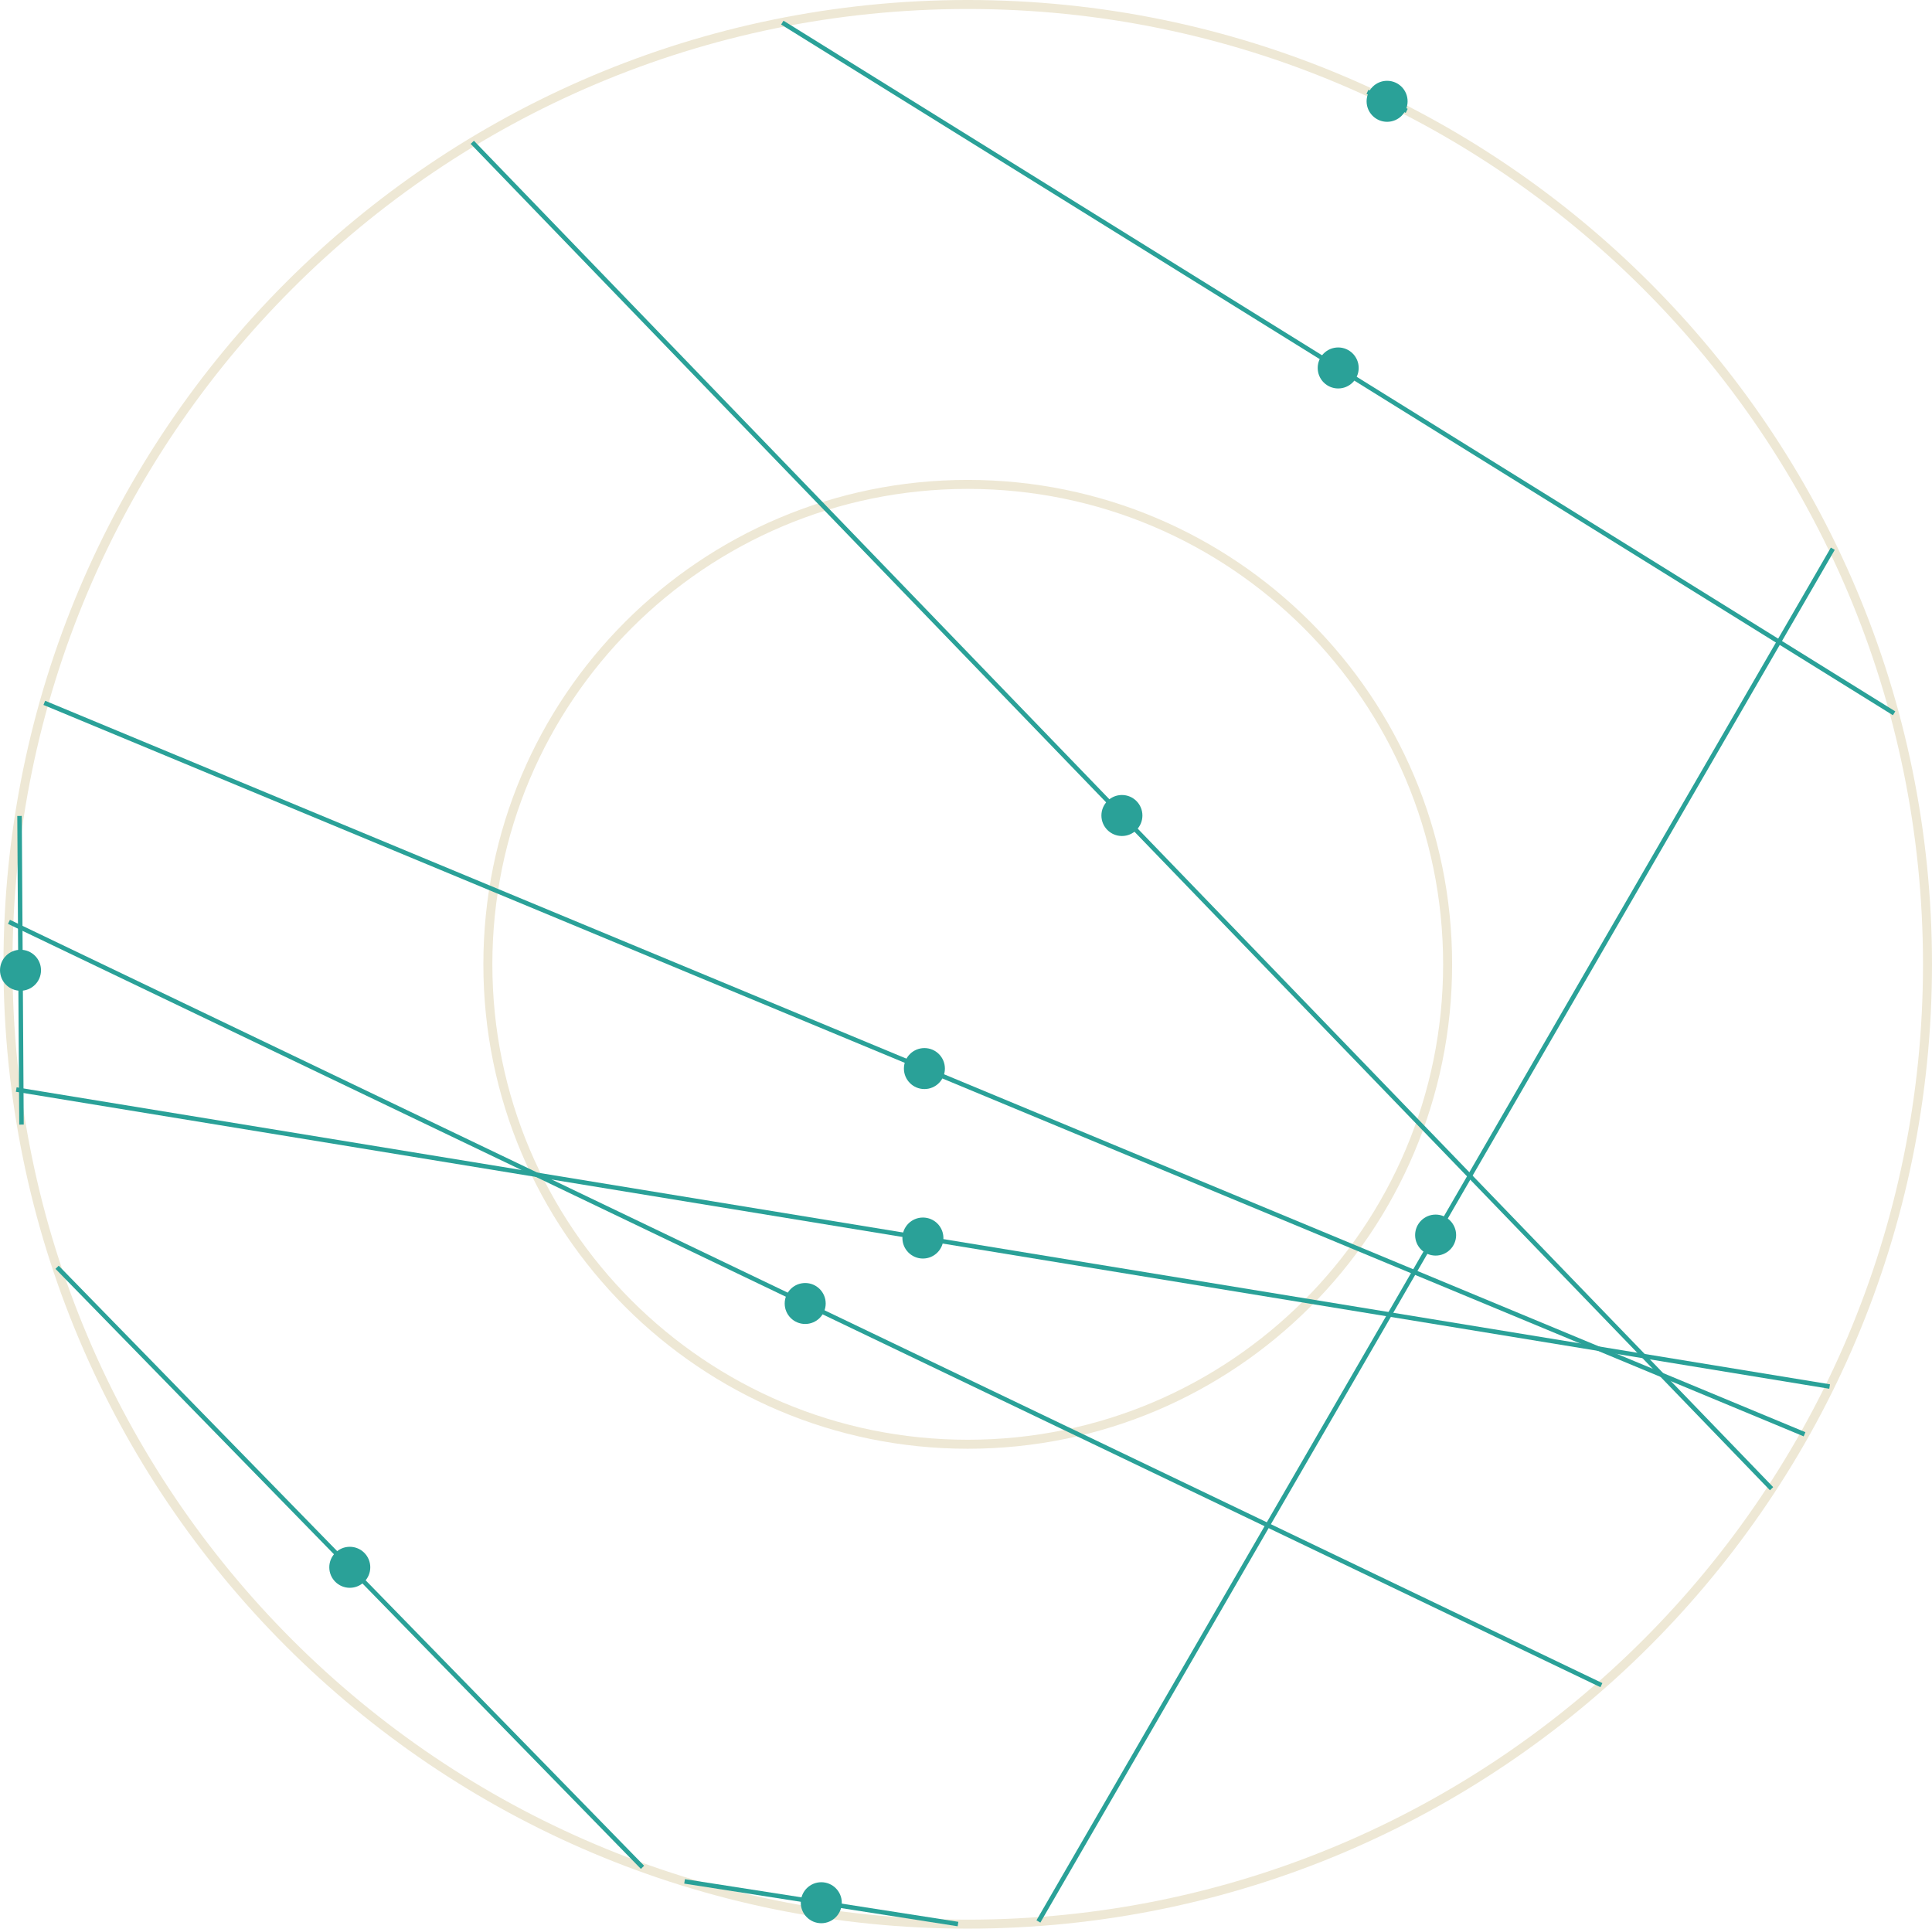
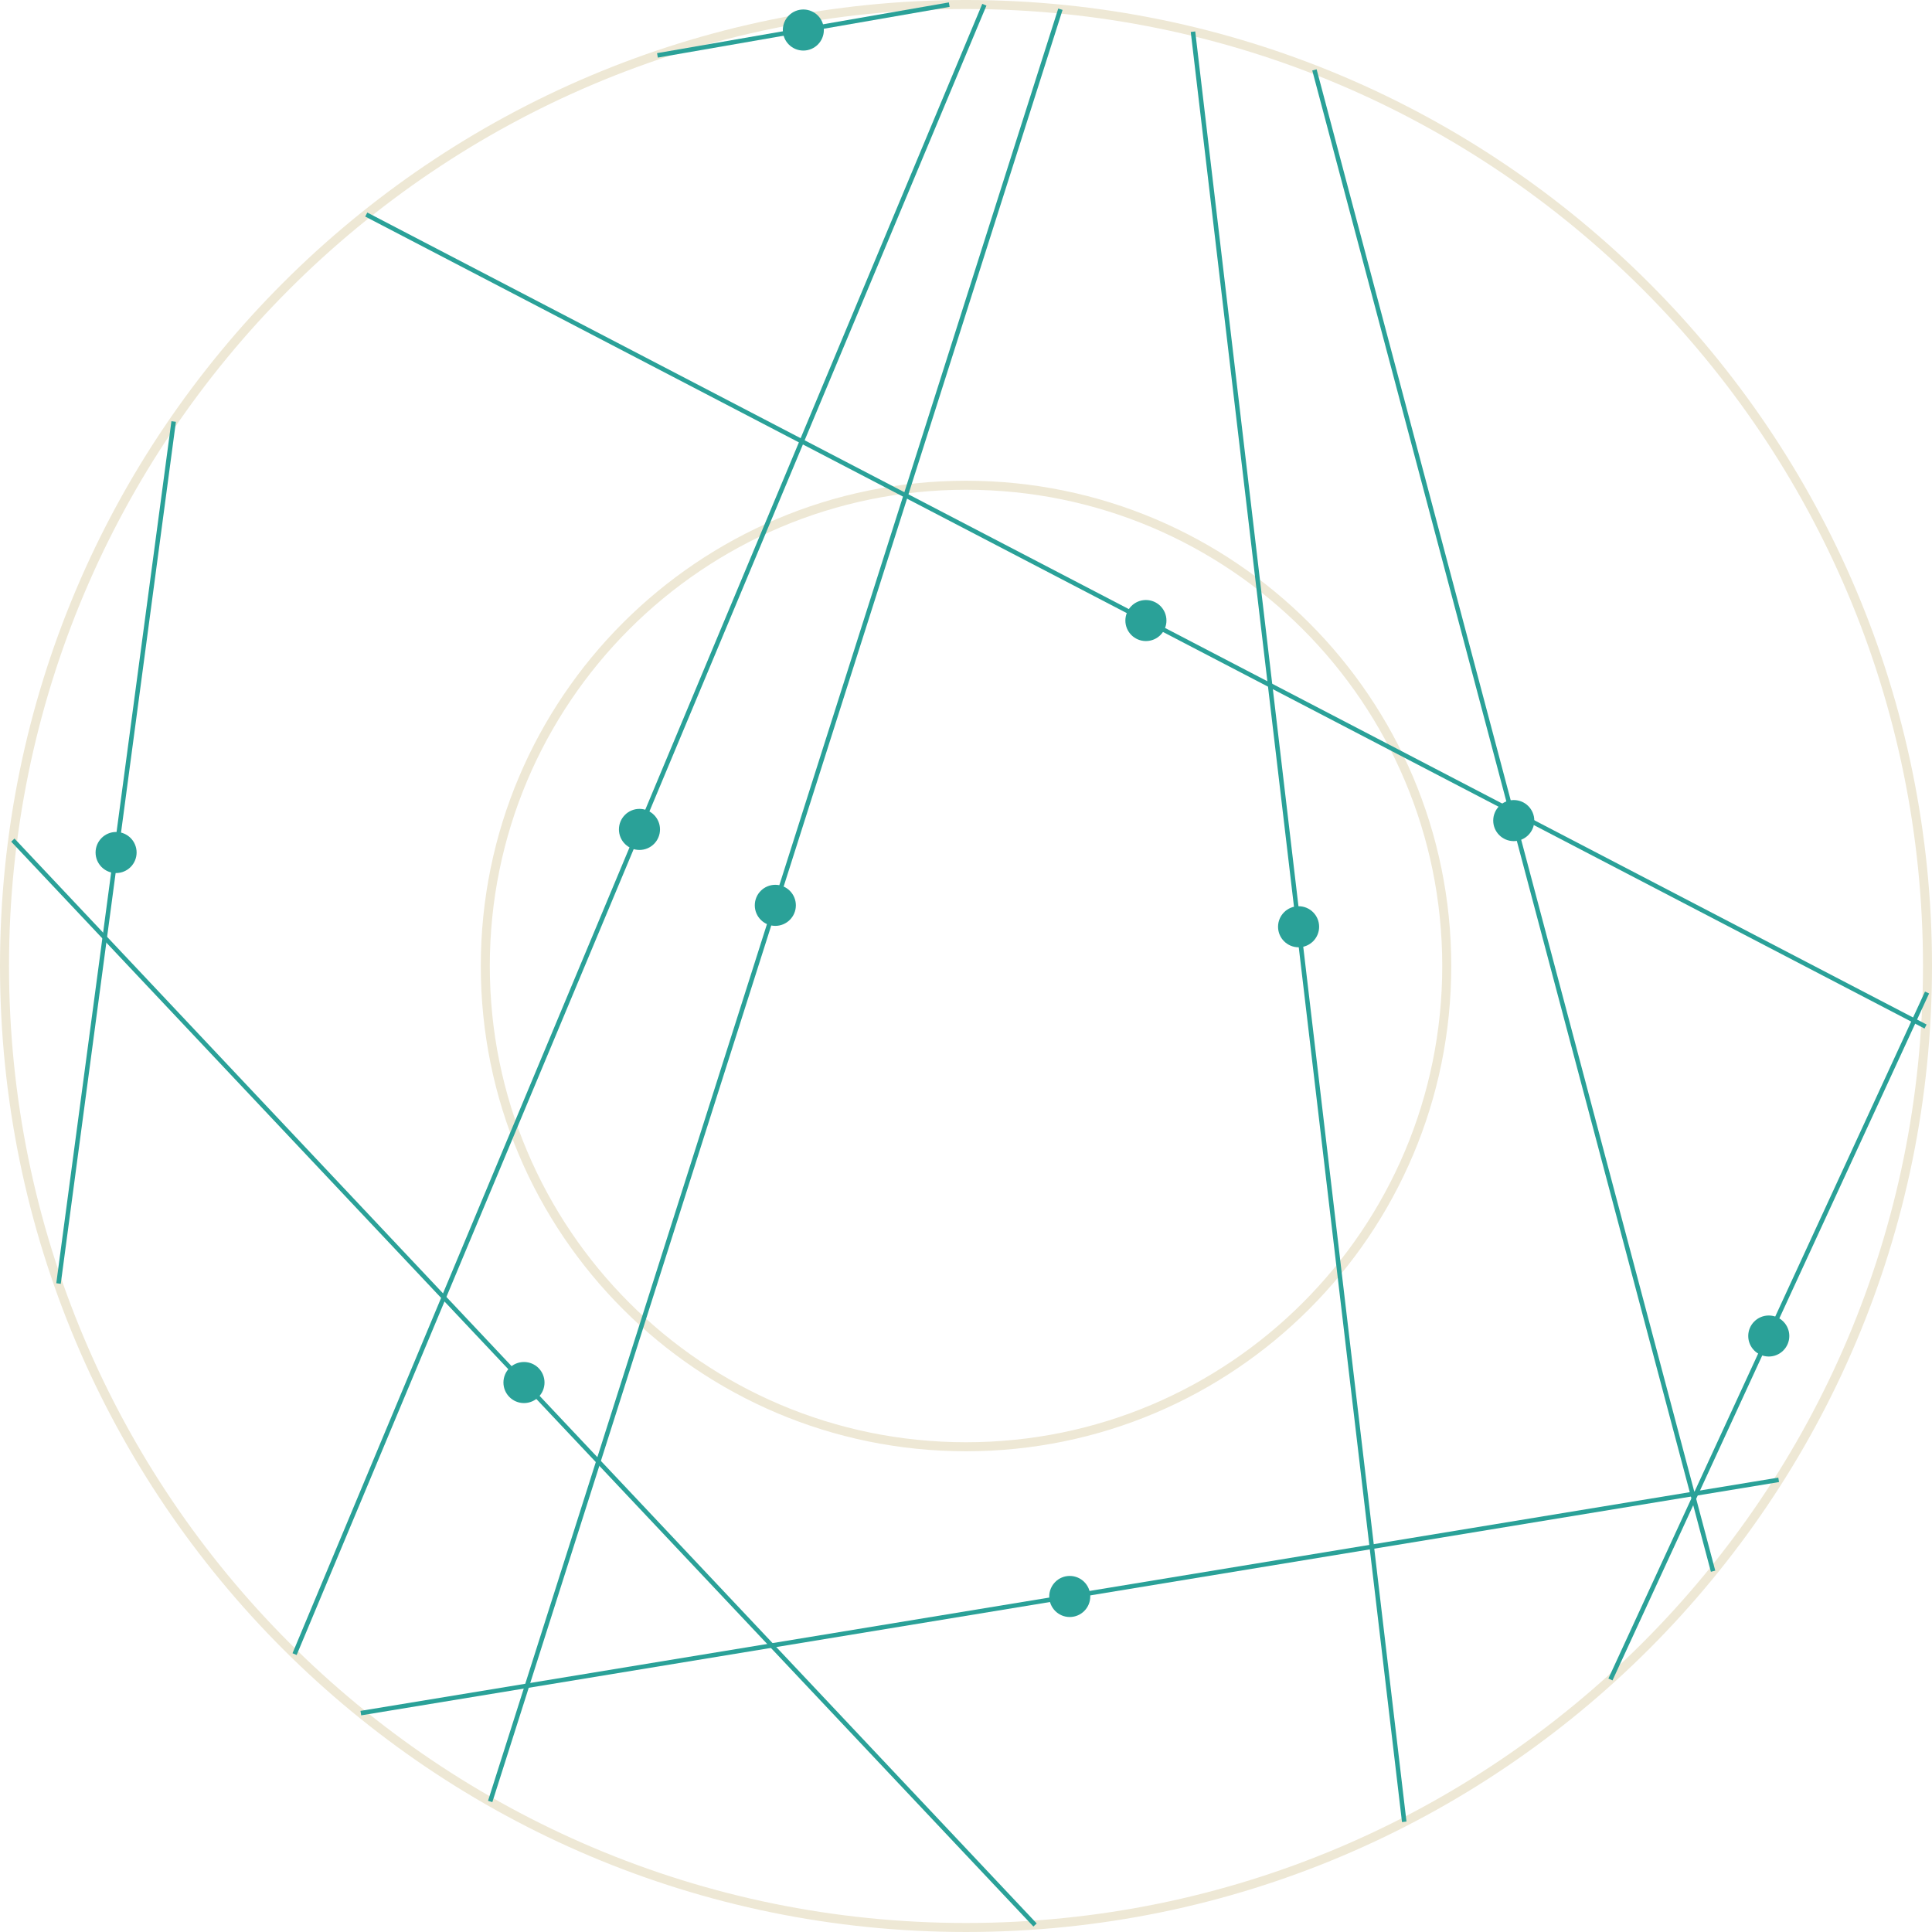
- <svg xmlns="http://www.w3.org/2000/svg" version="1.1" width="171.184pt" height="170.879pt" viewBox="148.031 52.801 171.184 170.879">
+ <svg xmlns="http://www.w3.org/2000/svg" version="1.1" width="170.879pt" height="170.879pt" viewBox="148.183 52.801 170.879 170.879">
  <g id="page1">
-     <path d="M318.816 138.238C318.816 91.273 280.742 53.199 233.777 53.199C186.809 53.199 148.738 91.273 148.738 138.238C148.738 185.207 186.809 223.281 233.777 223.281C280.742 223.281 318.816 185.207 318.816 138.238Z" stroke="#eee8d5" fill="none" stroke-width=".797" />
-     <path d="M276.297 138.238C276.297 114.758 257.262 95.719 233.777 95.719C210.293 95.719 191.258 114.758 191.258 138.238C191.258 161.723 210.293 180.762 233.777 180.762C257.262 180.762 276.297 161.723 276.297 138.238Z" stroke="#eee8d5" fill="none" stroke-width=".797" stroke-miterlimit="10" />
-     <path d="M268.019 85.402C268.019 84.621 267.383 83.984 266.602 83.984C265.816 83.984 265.184 84.621 265.184 85.402C265.184 86.188 265.816 86.82 266.602 86.82C267.383 86.82 268.019 86.188 268.019 85.402Z" fill="#2aa198" />
-     <path d="M268.019 85.402C268.019 84.621 267.383 83.984 266.602 83.984C265.816 83.984 265.184 84.621 265.184 85.402C265.184 86.188 265.816 86.82 266.602 86.82C267.383 86.82 268.019 86.188 268.019 85.402Z" stroke="#2aa198" fill="none" stroke-width=".797" stroke-miterlimit="10" />
-     <path d="M217.348 54.805L315.856 116" stroke="#2aa198" fill="none" stroke-width=".399" stroke-miterlimit="10" />
-     <path d="M276.652 162.231C276.652 161.449 276.016 160.812 275.234 160.812C274.449 160.812 273.816 161.449 273.816 162.231C273.816 163.016 274.449 163.648 275.234 163.648C276.016 163.648 276.652 163.016 276.652 162.231Z" fill="#2aa198" />
-     <path d="M276.652 162.231C276.652 161.449 276.016 160.812 275.234 160.812C274.449 160.812 273.816 161.449 273.816 162.231C273.816 163.016 274.449 163.648 275.234 163.648C276.016 163.648 276.652 163.016 276.652 162.231Z" stroke="#2aa198" fill="none" stroke-width=".797" stroke-miterlimit="10" />
-     <path d="M310.426 101.418L240.039 223.043" stroke="#2aa198" fill="none" stroke-width=".399" stroke-miterlimit="10" />
-     <path d="M231.355 147.477C231.355 146.691 230.723 146.059 229.938 146.059C229.156 146.059 228.52 146.691 228.52 147.477C228.52 148.258 229.156 148.894 229.938 148.894C230.723 148.894 231.355 148.258 231.355 147.477Z" fill="#2aa198" />
-     <path d="M231.355 147.477C231.355 146.691 230.723 146.059 229.938 146.059C229.156 146.059 228.52 146.691 228.52 147.477C228.52 148.258 229.156 148.894 229.938 148.894C230.723 148.894 231.355 148.258 231.355 147.477Z" stroke="#2aa198" fill="none" stroke-width=".797" stroke-miterlimit="10" />
-     <path d="M307.922 179.879L151.957 115.074" stroke="#2aa198" fill="none" stroke-width=".399" stroke-miterlimit="10" />
-     <path d="M272.352 61.777C272.352 60.992 271.719 60.359 270.934 60.359C270.152 60.359 269.516 60.992 269.516 61.777C269.516 62.559 270.152 63.195 270.934 63.195C271.719 63.195 272.352 62.559 272.352 61.777Z" fill="#2aa198" />
-     <path d="M272.352 61.777C272.352 60.992 271.719 60.359 270.934 60.359C270.152 60.359 269.516 60.992 269.516 61.777C269.516 62.559 270.152 63.195 270.934 63.195C271.719 63.195 272.352 62.559 272.352 61.777Z" stroke="#2aa198" fill="none" stroke-width=".797" stroke-miterlimit="10" />
-     <path d="M269.195 60.934L272.672 62.621" stroke="#2aa198" fill="none" stroke-width=".399" stroke-miterlimit="10" />
-     <path d="M248.856 125.055C248.856 124.273 248.223 123.637 247.438 123.637C246.656 123.637 246.019 124.273 246.019 125.055C246.019 125.84 246.656 126.473 247.438 126.473C248.223 126.473 248.856 125.84 248.856 125.055Z" fill="#2aa198" />
-     <path d="M248.856 125.055C248.856 124.273 248.223 123.637 247.438 123.637C246.656 123.637 246.019 124.273 246.019 125.055C246.019 125.84 246.656 126.473 247.438 126.473C248.223 126.473 248.856 125.84 248.856 125.055Z" stroke="#2aa198" fill="none" stroke-width=".797" stroke-miterlimit="10" />
-     <path d="M189.879 65.41L305 184.699" stroke="#2aa198" fill="none" stroke-width=".399" stroke-miterlimit="10" />
-     <path d="M151.266 138.766C151.266 137.984 150.633 137.348 149.848 137.348C149.066 137.348 148.43 137.984 148.43 138.766C148.43 139.551 149.066 140.184 149.848 140.184C150.633 140.184 151.266 139.551 151.266 138.766Z" fill="#2aa198" />
-     <path d="M151.266 138.766C151.266 137.984 150.633 137.348 149.848 137.348C149.066 137.348 148.43 137.984 148.43 138.766C148.43 139.551 149.066 140.184 149.848 140.184C150.633 140.184 151.266 139.551 151.266 138.766Z" stroke="#2aa198" fill="none" stroke-width=".797" stroke-miterlimit="10" />
-     <path d="M149.762 125.094L149.934 152.441" stroke="#2aa198" fill="none" stroke-width=".399" stroke-miterlimit="10" />
-     <path d="M231.223 162.492C231.223 161.707 230.59 161.074 229.805 161.074C229.023 161.074 228.387 161.707 228.387 162.492C228.387 163.273 229.023 163.91 229.805 163.91C230.59 163.91 231.223 163.273 231.223 162.492Z" fill="#2aa198" />
-     <path d="M231.223 162.492C231.223 161.707 230.59 161.074 229.805 161.074C229.023 161.074 228.387 161.707 228.387 162.492C228.387 163.273 229.023 163.91 229.805 163.91C230.59 163.91 231.223 163.273 231.223 162.492Z" stroke="#2aa198" fill="none" stroke-width=".797" stroke-miterlimit="10" />
-     <path d="M310.144 175.648L149.469 149.336" stroke="#2aa198" fill="none" stroke-width=".399" stroke-miterlimit="10" />
-     <path d="M180.441 191.664C180.441 190.883 179.809 190.246 179.023 190.246C178.242 190.246 177.606 190.883 177.606 191.664C177.606 192.449 178.242 193.082 179.023 193.082C179.809 193.082 180.441 192.449 180.441 191.664Z" fill="#2aa198" />
-     <path d="M180.441 191.664C180.441 190.883 179.809 190.246 179.023 190.246C178.242 190.246 177.606 190.883 177.606 191.664C177.606 192.449 178.242 193.082 179.023 193.082C179.809 193.082 180.441 192.449 180.441 191.664Z" stroke="#2aa198" fill="none" stroke-width=".797" stroke-miterlimit="10" />
-     <path d="M153.09 165.082L204.961 218.246" stroke="#2aa198" fill="none" stroke-width=".399" stroke-miterlimit="10" />
-     <path d="M220.793 168.293C220.793 167.508 220.156 166.875 219.375 166.875C218.59 166.875 217.957 167.508 217.957 168.293C217.957 169.074 218.59 169.707 219.375 169.707C220.156 169.707 220.793 169.074 220.793 168.293Z" fill="#2aa198" />
-     <path d="M220.793 168.293C220.793 167.508 220.156 166.875 219.375 166.875C218.59 166.875 217.957 167.508 217.957 168.293C217.957 169.074 218.59 169.707 219.375 169.707C220.156 169.707 220.793 169.074 220.793 168.293Z" stroke="#2aa198" fill="none" stroke-width=".797" stroke-miterlimit="10" />
-     <path d="M289.922 202.106L148.824 134.477" stroke="#2aa198" fill="none" stroke-width=".399" stroke-miterlimit="10" />
-     <path d="M222.219 221.383C222.219 220.598 221.582 219.965 220.801 219.965C220.019 219.965 219.383 220.598 219.383 221.383C219.383 222.164 220.019 222.801 220.801 222.801C221.582 222.801 222.219 222.164 222.219 221.383Z" fill="#2aa198" />
-     <path d="M222.219 221.383C222.219 220.598 221.582 219.965 220.801 219.965C220.019 219.965 219.383 220.598 219.383 221.383C219.383 222.164 220.019 222.801 220.801 222.801C221.582 222.801 222.219 222.164 222.219 221.383Z" stroke="#2aa198" fill="none" stroke-width=".797" stroke-miterlimit="10" />
-     <path d="M232.914 223.273L208.688 219.492" stroke="#2aa198" fill="none" stroke-width=".399" stroke-miterlimit="10" />
+     <path d="M318.664 138.238C318.664 91.273 280.59 53.199 233.625 53.199C186.656 53.199 148.582 91.273 148.582 138.238C148.582 185.207 186.656 223.281 233.625 223.281C280.59 223.281 318.664 185.207 318.664 138.238Z" stroke="#eee8d5" fill="none" stroke-width=".797" />
+     <path d="M276.144 138.238C276.144 114.758 257.109 95.719 233.625 95.719C210.141 95.719 191.106 114.758 191.106 138.238C191.106 161.723 210.141 180.762 233.625 180.762C257.109 180.762 276.144 161.723 276.144 138.238Z" stroke="#eee8d5" fill="none" stroke-width=".797" stroke-miterlimit="10" />
+     <path d="M250.953 107.688C250.953 106.902 250.316 106.269 249.535 106.269C248.75 106.269 248.117 106.902 248.117 107.688C248.117 108.469 248.75 109.102 249.535 109.102C250.316 109.102 250.953 108.469 250.953 107.688Z" fill="#2aa198" />
+     <path d="M250.953 107.688C250.953 106.902 250.316 106.269 249.535 106.269C248.75 106.269 248.117 106.902 248.117 107.688C248.117 108.469 248.75 109.102 249.535 109.102C250.316 109.102 250.953 108.469 250.953 107.688Z" stroke="#2aa198" fill="none" stroke-width=".797" stroke-miterlimit="10" />
+     <path d="M318.492 143.594L180.578 71.777" stroke="#2aa198" fill="none" stroke-width=".399" stroke-miterlimit="10" />
+     <path d="M244.215 194.004C244.215 193.223 243.582 192.586 242.797 192.586C242.016 192.586 241.383 193.223 241.383 194.004C241.383 194.785 242.016 195.422 242.797 195.422C243.582 195.422 244.215 194.785 244.215 194.004Z" fill="#2aa198" />
+     <path d="M244.215 194.004C244.215 193.223 243.582 192.586 242.797 192.586C242.016 192.586 241.383 193.223 241.383 194.004C241.383 194.785 242.016 195.422 242.797 195.422C243.582 195.422 244.215 194.785 244.215 194.004Z" stroke="#2aa198" fill="none" stroke-width=".797" stroke-miterlimit="10" />
+     <path d="M180.098 204.32L305.5 183.688" stroke="#2aa198" fill="none" stroke-width=".399" stroke-miterlimit="10" />
+     <path d="M206.16 126.16C206.16 125.379 205.523 124.742 204.742 124.742C203.957 124.742 203.324 125.379 203.324 126.16C203.324 126.945 203.957 127.578 204.742 127.578C205.523 127.578 206.16 126.945 206.16 126.16Z" fill="#2aa198" />
+     <path d="M206.16 126.16C206.16 125.379 205.523 124.742 204.742 124.742C203.957 124.742 203.324 125.379 203.324 126.16C203.324 126.945 203.957 127.578 204.742 127.578C205.523 127.578 206.16 126.945 206.16 126.16Z" stroke="#2aa198" fill="none" stroke-width=".797" stroke-miterlimit="10" />
+     <path d="M174.238 199.102L235.246 53.219" stroke="#2aa198" fill="none" stroke-width=".399" stroke-miterlimit="10" />
+     <path d="M220.652 55.457C220.652 54.676 220.019 54.039 219.234 54.039C218.453 54.039 217.82 54.676 217.82 55.457C217.82 56.238 218.453 56.875 219.234 56.875C220.019 56.875 220.652 56.238 220.652 55.457Z" fill="#2aa198" />
+     <path d="M220.652 55.457C220.652 54.676 220.019 54.039 219.234 54.039C218.453 54.039 217.82 54.676 217.82 55.457C217.82 56.238 218.453 56.875 219.234 56.875C220.019 56.875 220.652 56.238 220.652 55.457Z" stroke="#2aa198" fill="none" stroke-width=".797" stroke-miterlimit="10" />
+     <path d="M232.141 53.211L206.332 57.699" stroke="#2aa198" fill="none" stroke-width=".399" stroke-miterlimit="10" />
+     <path d="M195.945 175.082C195.945 174.297 195.309 173.664 194.527 173.664C193.742 173.664 193.109 174.297 193.109 175.082C193.109 175.863 193.742 176.5 194.527 176.5C195.309 176.5 195.945 175.863 195.945 175.082Z" fill="#2aa198" />
+     <path d="M195.945 175.082C195.945 174.297 195.309 173.664 194.527 173.664C193.742 173.664 193.109 174.297 193.109 175.082C193.109 175.863 193.742 176.5 194.527 176.5C195.309 176.5 195.945 175.863 195.945 175.082Z" stroke="#2aa198" fill="none" stroke-width=".797" stroke-miterlimit="10" />
+     <path d="M239.73 223.059L149.32 127.106" stroke="#2aa198" fill="none" stroke-width=".399" stroke-miterlimit="10" />
+     <path d="M159.867 128.203C159.867 127.422 159.234 126.785 158.449 126.785C157.668 126.785 157.035 127.422 157.035 128.203C157.035 128.984 157.668 129.621 158.449 129.621C159.234 129.621 159.867 128.984 159.867 128.203Z" fill="#2aa198" />
+     <path d="M159.867 128.203C159.867 127.422 159.234 126.785 158.449 126.785C157.668 126.785 157.035 127.422 157.035 128.203C157.035 128.984 157.668 129.621 158.449 129.621C159.234 129.621 159.867 128.984 159.867 128.203Z" stroke="#2aa198" fill="none" stroke-width=".797" stroke-miterlimit="10" />
+     <path d="M163.543 90.082L153.359 166.324" stroke="#2aa198" fill="none" stroke-width=".399" stroke-miterlimit="10" />
+     <path d="M306.043 170.965C306.043 170.184 305.406 169.551 304.625 169.551C303.844 169.551 303.207 170.184 303.207 170.965C303.207 171.75 303.844 172.383 304.625 172.383C305.406 172.383 306.043 171.75 306.043 170.965Z" fill="#2aa198" />
+     <path d="M306.043 170.965C306.043 170.184 305.406 169.551 304.625 169.551C303.844 169.551 303.207 170.184 303.207 170.965C303.207 171.75 303.844 172.383 304.625 172.383C305.406 172.383 306.043 171.75 306.043 170.965Z" stroke="#2aa198" fill="none" stroke-width=".797" stroke-miterlimit="10" />
+     <path d="M290.621 201.344L318.625 140.586" stroke="#2aa198" fill="none" stroke-width=".399" stroke-miterlimit="10" />
+     <path d="M218.176 132.875C218.176 132.09 217.539 131.457 216.758 131.457C215.973 131.457 215.34 132.09 215.34 132.875C215.34 133.656 215.973 134.293 216.758 134.293C217.539 134.293 218.176 133.656 218.176 132.875Z" fill="#2aa198" />
+     <path d="M218.176 132.875C218.176 132.09 217.539 131.457 216.758 131.457C215.973 131.457 215.34 132.09 215.34 132.875C215.34 133.656 215.973 134.293 216.758 134.293C217.539 134.293 218.176 133.656 218.176 132.875Z" stroke="#2aa198" fill="none" stroke-width=".797" stroke-miterlimit="10" />
+     <path d="M191.539 212.133L241.973 53.617" stroke="#2aa198" fill="none" stroke-width=".399" stroke-miterlimit="10" />
+     <path d="M283.488 125.379C283.488 124.594 282.852 123.961 282.07 123.961C281.285 123.961 280.652 124.594 280.652 125.379C280.652 126.16 281.285 126.797 282.07 126.797C282.852 126.797 283.488 126.16 283.488 125.379Z" fill="#2aa198" />
+     <path d="M283.488 125.379C283.488 124.594 282.852 123.961 282.07 123.961C281.285 123.961 280.652 124.594 280.652 125.379C280.652 126.16 281.285 126.797 282.07 126.797C282.852 126.797 283.488 126.16 283.488 125.379Z" stroke="#2aa198" fill="none" stroke-width=".797" stroke-miterlimit="10" />
+     <path d="M264.441 58.984L299.699 191.769" stroke="#2aa198" fill="none" stroke-width=".399" stroke-miterlimit="10" />
+     <path d="M264.457 134.77C264.457 133.988 263.824 133.352 263.039 133.352C262.258 133.352 261.621 133.988 261.621 134.77S262.258 136.187 263.039 136.187C263.824 136.187 264.457 135.551 264.457 134.77Z" fill="#2aa198" />
+     <path d="M264.457 134.77C264.457 133.988 263.824 133.352 263.039 133.352C262.258 133.352 261.621 133.988 261.621 134.77S262.258 136.187 263.039 136.187C263.824 136.187 264.457 135.551 264.457 134.77Z" stroke="#2aa198" fill="none" stroke-width=".797" stroke-miterlimit="10" />
+     <path d="M253.699 55.605L272.383 213.934" stroke="#2aa198" fill="none" stroke-width=".399" stroke-miterlimit="10" />
  </g>
</svg>
